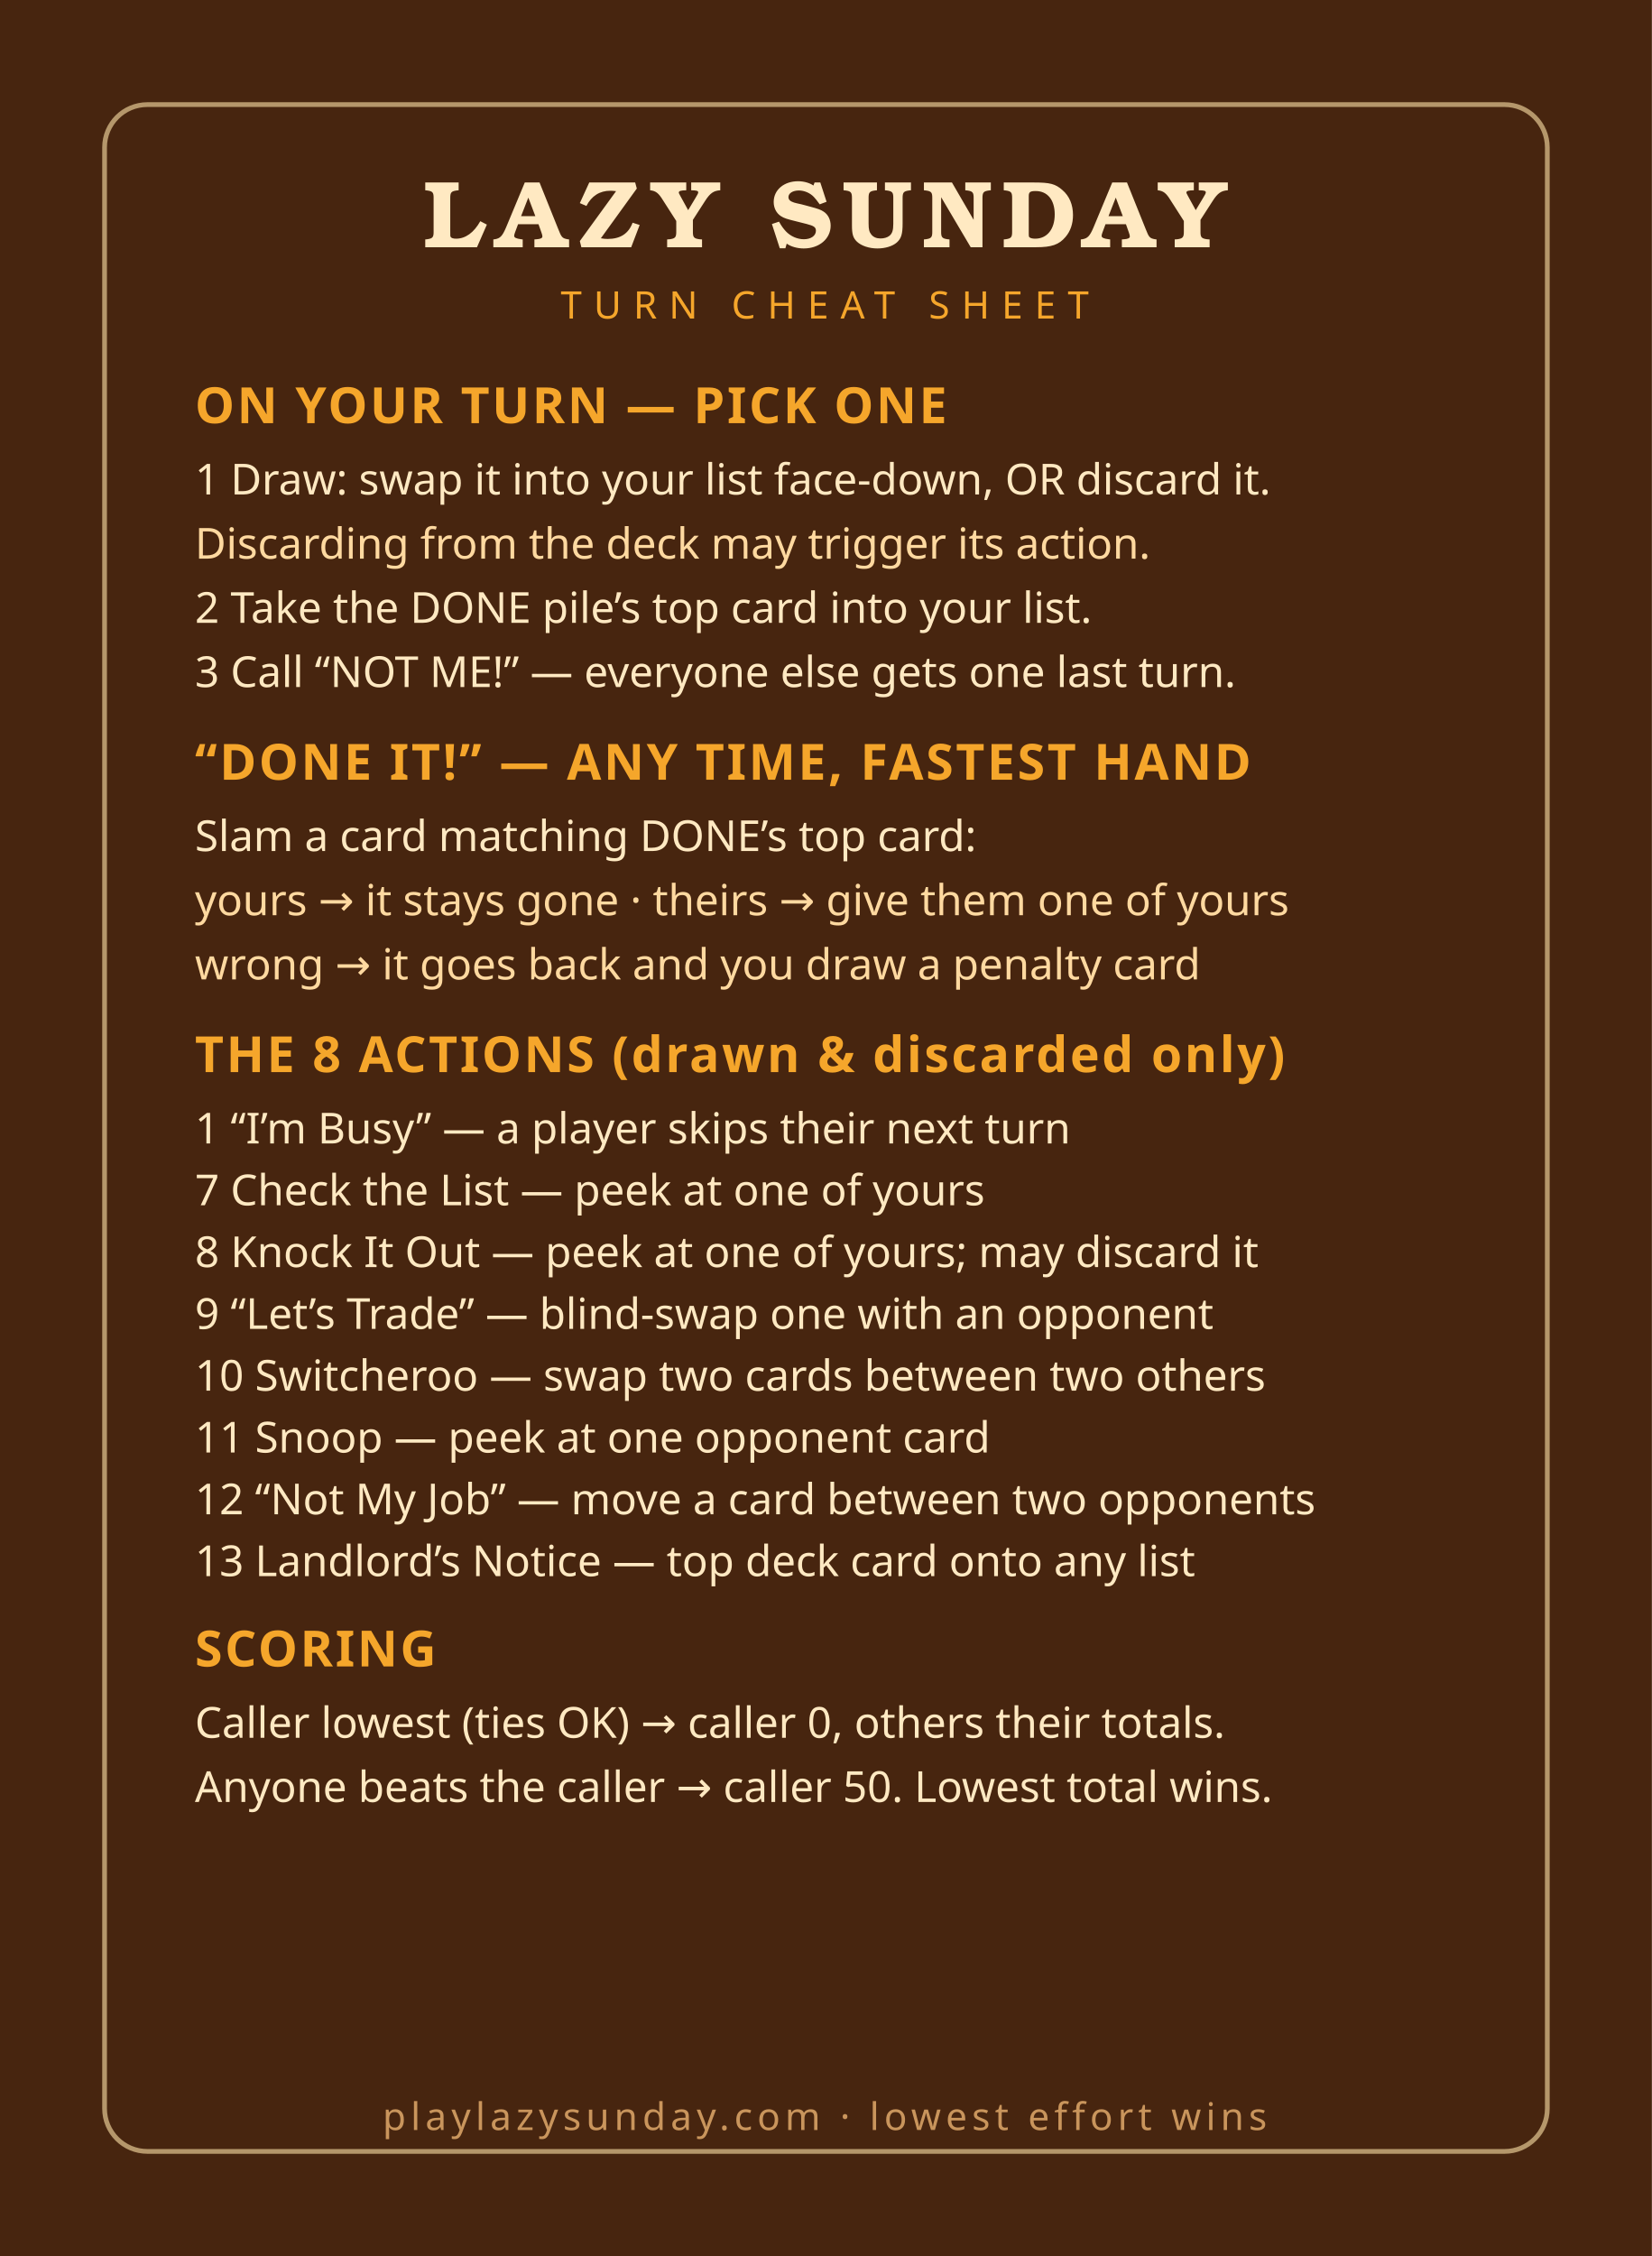
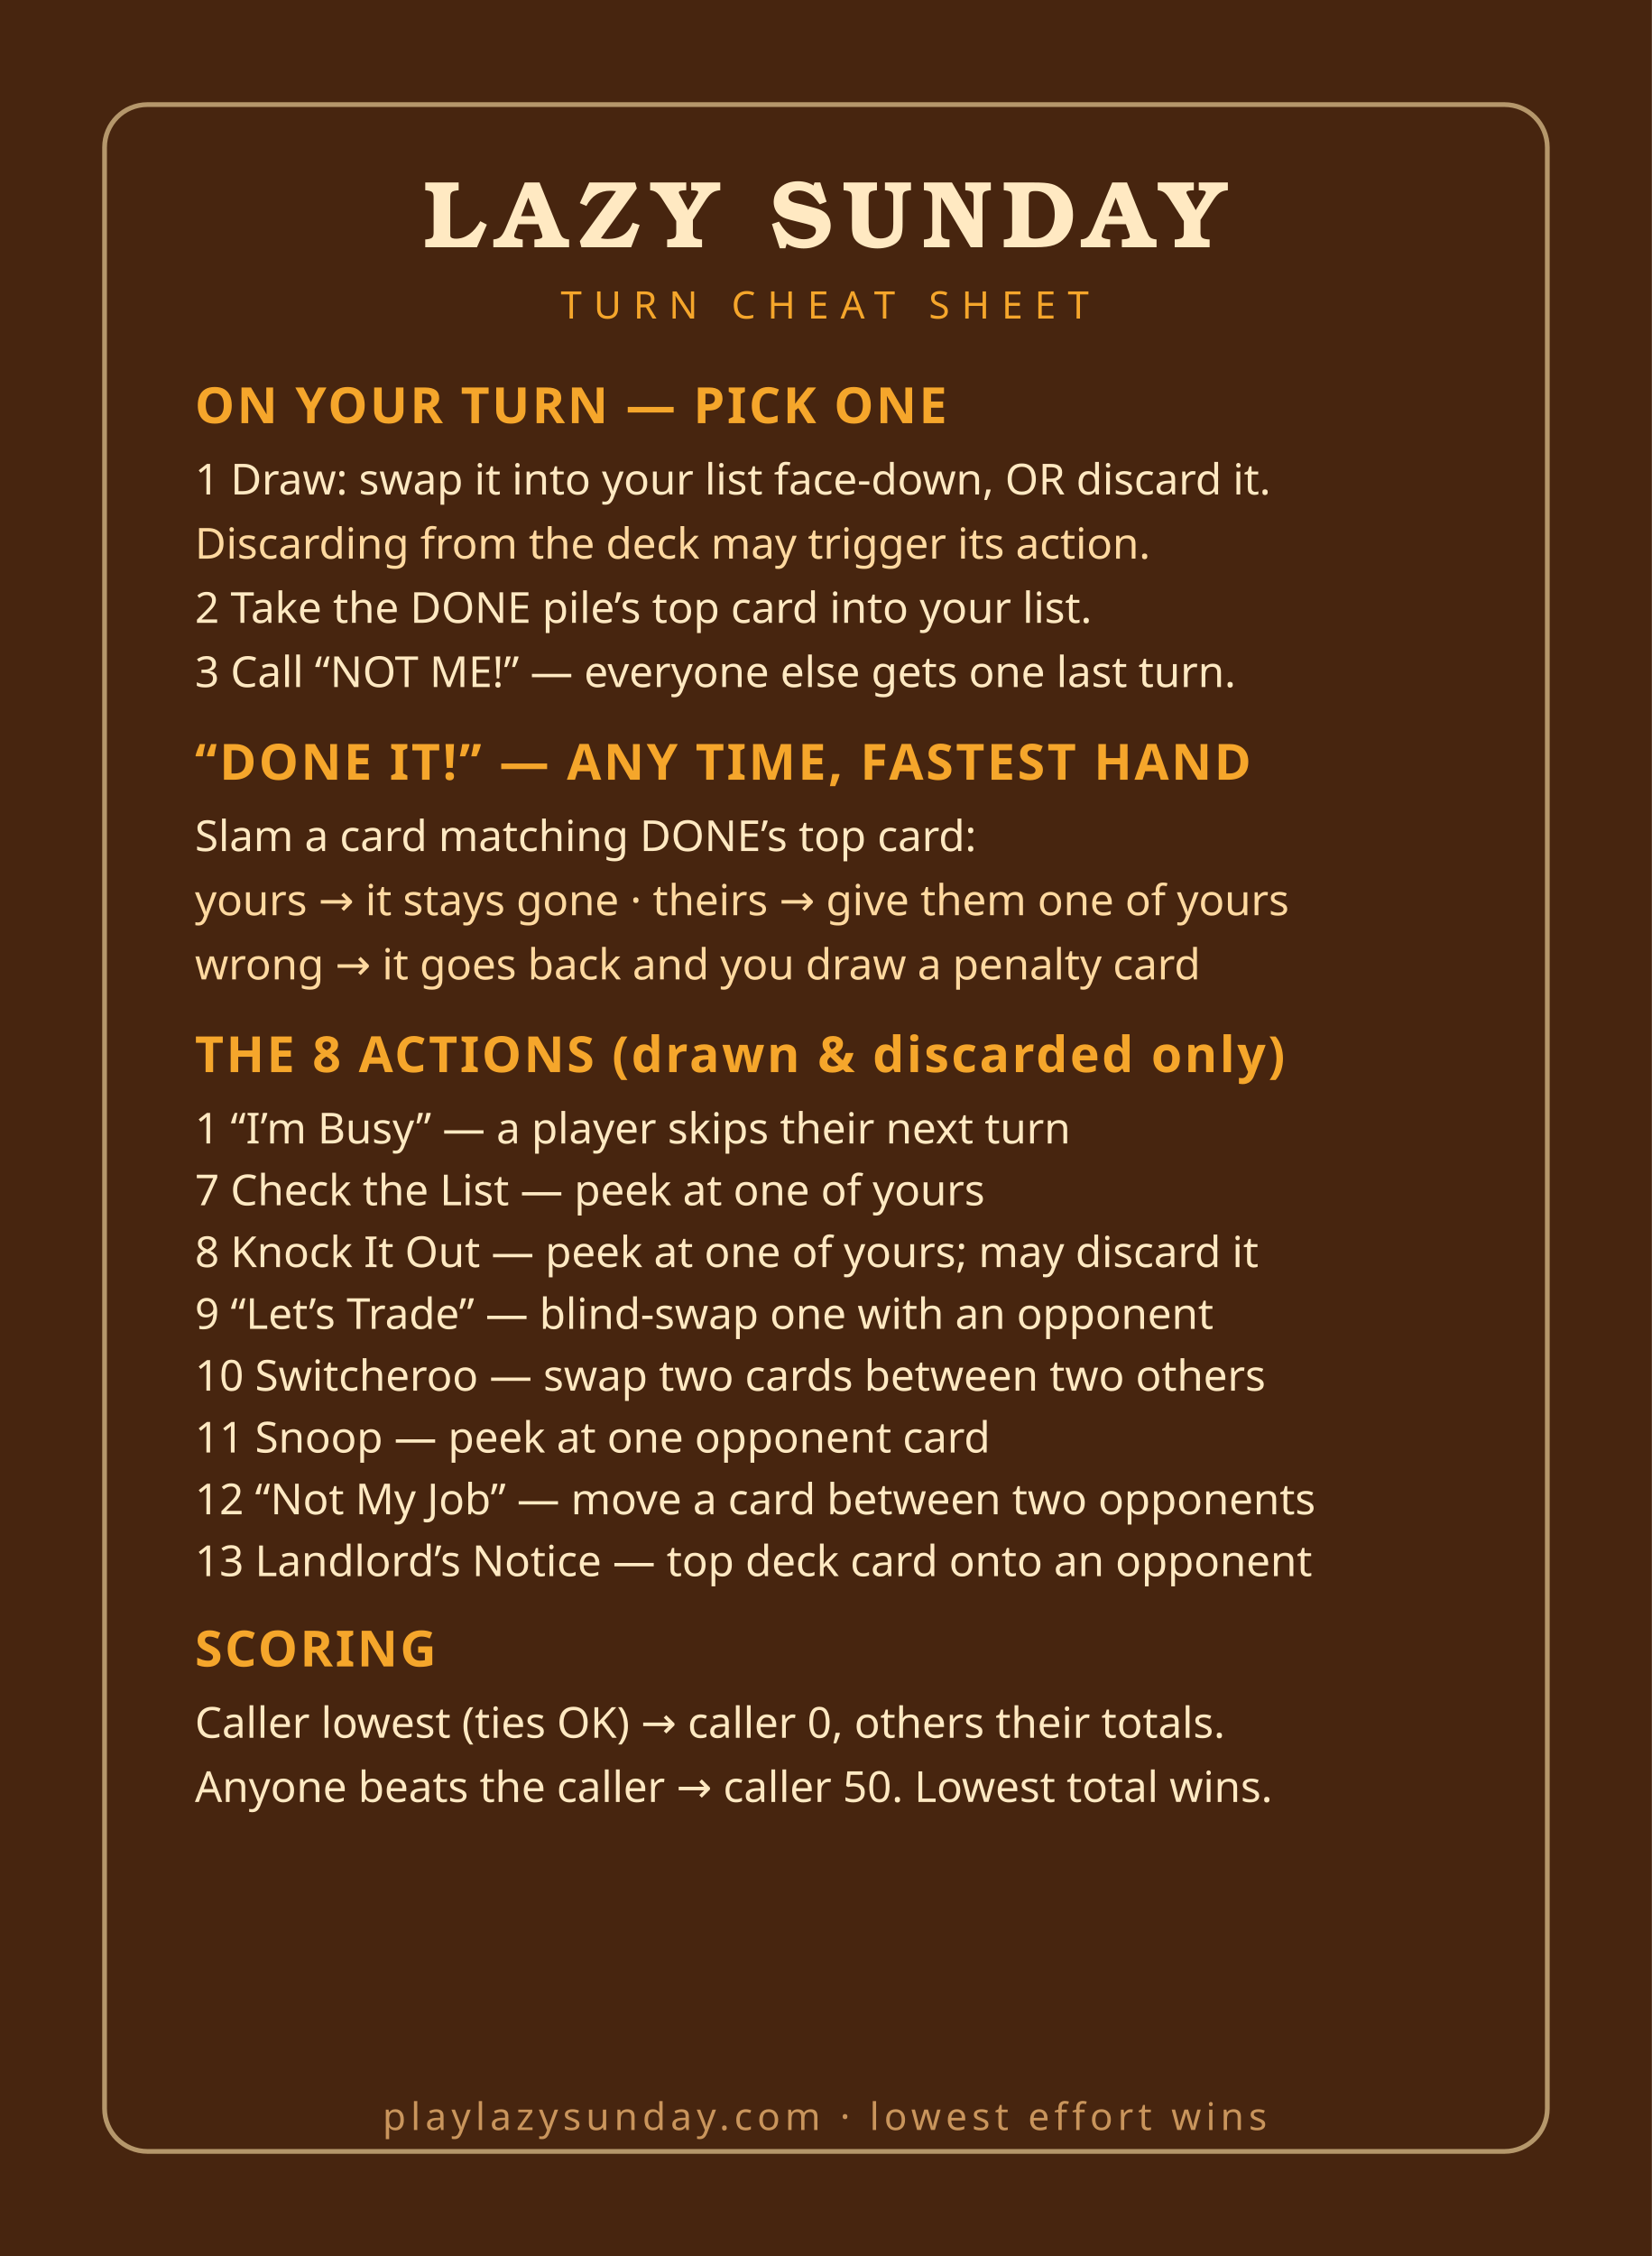
<svg xmlns="http://www.w3.org/2000/svg" width="69.5mm" height="94.9mm" viewBox="0 0 695 949" font-family="URW Gothic">
  <g transform="translate(30,30)">
    <rect x="-30" y="-30" width="695" height="979" fill="#47250F" />
    <rect x="14" y="14" width="607" height="861" rx="18" fill="none" stroke="#FFE3A8" stroke-width="2" opacity="0.6" />
    <text x="317" y="74" font-size="40" font-weight="bold" font-family="URW Bookman" fill="#FFE9C2" text-anchor="middle" letter-spacing="4">LAZY SUNDAY</text>
    <text x="317" y="104" font-size="16" font-family="Carlito" fill="#F5A62B" text-anchor="middle" letter-spacing="5">TURN CHEAT SHEET</text>
    <text x="52" y="148" font-size="21" font-weight="bold" font-family="Carlito" fill="#F5A62B" letter-spacing="1">ON YOUR TURN — PICK ONE</text>
    <text x="52" y="178" font-size="18" font-family="Carlito" fill="#FFE9C2">1  Draw: swap it into your list face-down, OR discard it.</text>
    <text x="52" y="205" font-size="18" font-family="Carlito" fill="#FFD9A0">    Discarding from the deck may trigger its action.</text>
    <text x="52" y="232" font-size="18" font-family="Carlito" fill="#FFE9C2">2  Take the DONE pile’s top card into your list.</text>
    <text x="52" y="259" font-size="18" font-family="Carlito" fill="#FFE9C2">3  Call “NOT ME!” — everyone else gets one last turn.</text>
    <text x="52" y="298" font-size="21" font-weight="bold" font-family="Carlito" fill="#F5A62B" letter-spacing="1">“DONE IT!” — ANY TIME, FASTEST HAND</text>
    <text x="52" y="328" font-size="18" font-family="Carlito" fill="#FFE9C2">Slam a card matching DONE’s top card:</text>
    <text x="52" y="355" font-size="18" font-family="Carlito" fill="#FFD9A0">yours → it stays gone · theirs → give them one of yours</text>
    <text x="52" y="382" font-size="18" font-family="Carlito" fill="#FFD9A0">wrong → it goes back and you draw a penalty card</text>
    <text x="52" y="421" font-size="21" font-weight="bold" font-family="Carlito" fill="#F5A62B" letter-spacing="1">THE 8 ACTIONS (drawn &amp; discarded only)</text>
    <text x="52" y="451" font-size="18" font-family="Carlito" fill="#FFE9C2">1    “I’m Busy” — a player skips their next turn</text>
    <text x="52" y="477" font-size="18" font-family="Carlito" fill="#FFE9C2">7    Check the List — peek at one of yours</text>
    <text x="52" y="503" font-size="18" font-family="Carlito" fill="#FFE9C2">8    Knock It Out — peek at one of yours; may discard it</text>
    <text x="52" y="529" font-size="18" font-family="Carlito" fill="#FFE9C2">9    “Let’s Trade” — blind-swap one with an opponent</text>
    <text x="52" y="555" font-size="18" font-family="Carlito" fill="#FFE9C2">10  Switcheroo — swap two cards between two others</text>
    <text x="52" y="581" font-size="18" font-family="Carlito" fill="#FFE9C2">11  Snoop — peek at one opponent card</text>
    <text x="52" y="607" font-size="18" font-family="Carlito" fill="#FFE9C2">12  “Not My Job” — move a card between two opponents</text>
-     <text x="52" y="633" font-size="18" font-family="Carlito" fill="#FFE9C2">13  Landlord’s Notice — top deck card onto any list</text>
+     <text x="52" y="633" font-size="18" font-family="Carlito" fill="#FFE9C2">13  Landlord’s Notice — top deck card onto an opponent</text>
    <text x="52" y="671" font-size="21" font-weight="bold" font-family="Carlito" fill="#F5A62B" letter-spacing="1">SCORING</text>
    <text x="52" y="701" font-size="18" font-family="Carlito" fill="#FFE9C2">Caller lowest (ties OK) → caller 0, others their totals.</text>
    <text x="52" y="728" font-size="18" font-family="Carlito" fill="#FFE9C2">Anyone beats the caller → caller 50. Lowest total wins.</text>
    <text x="317" y="866" font-size="16" font-family="Carlito" fill="#C9955C" text-anchor="middle" letter-spacing="2">playlazysunday.com · lowest effort wins</text>
  </g>
</svg>
